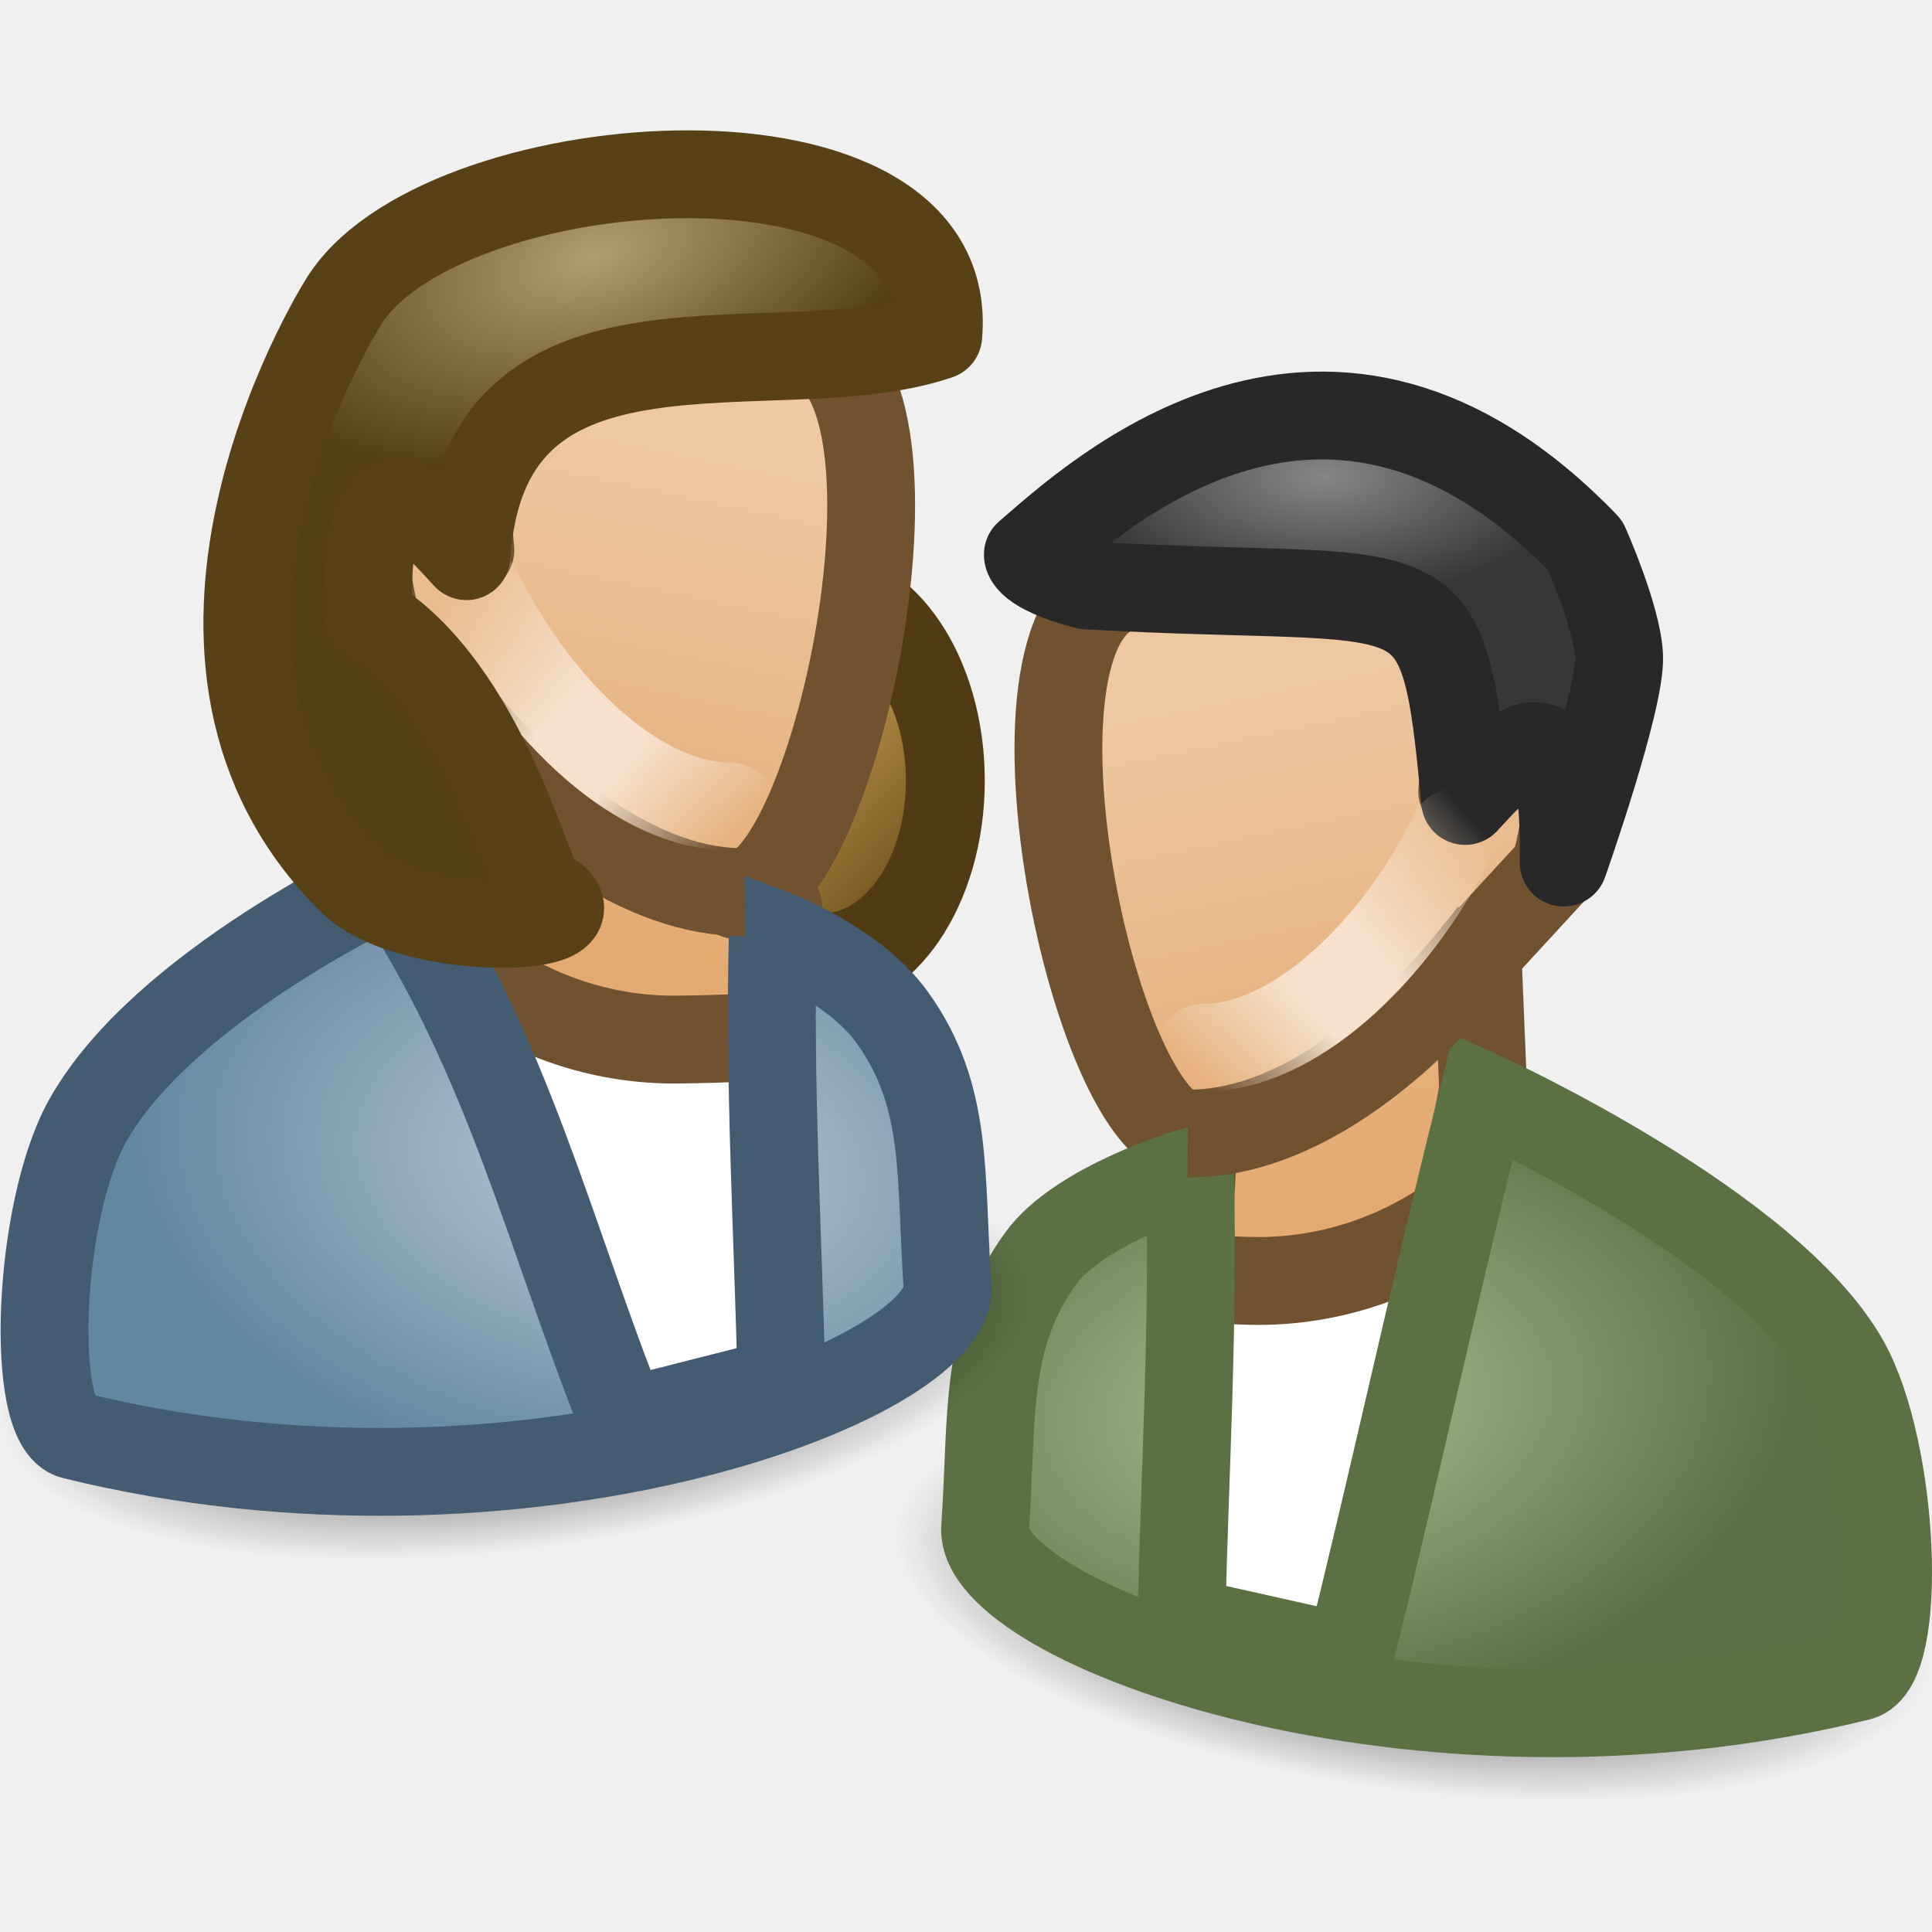
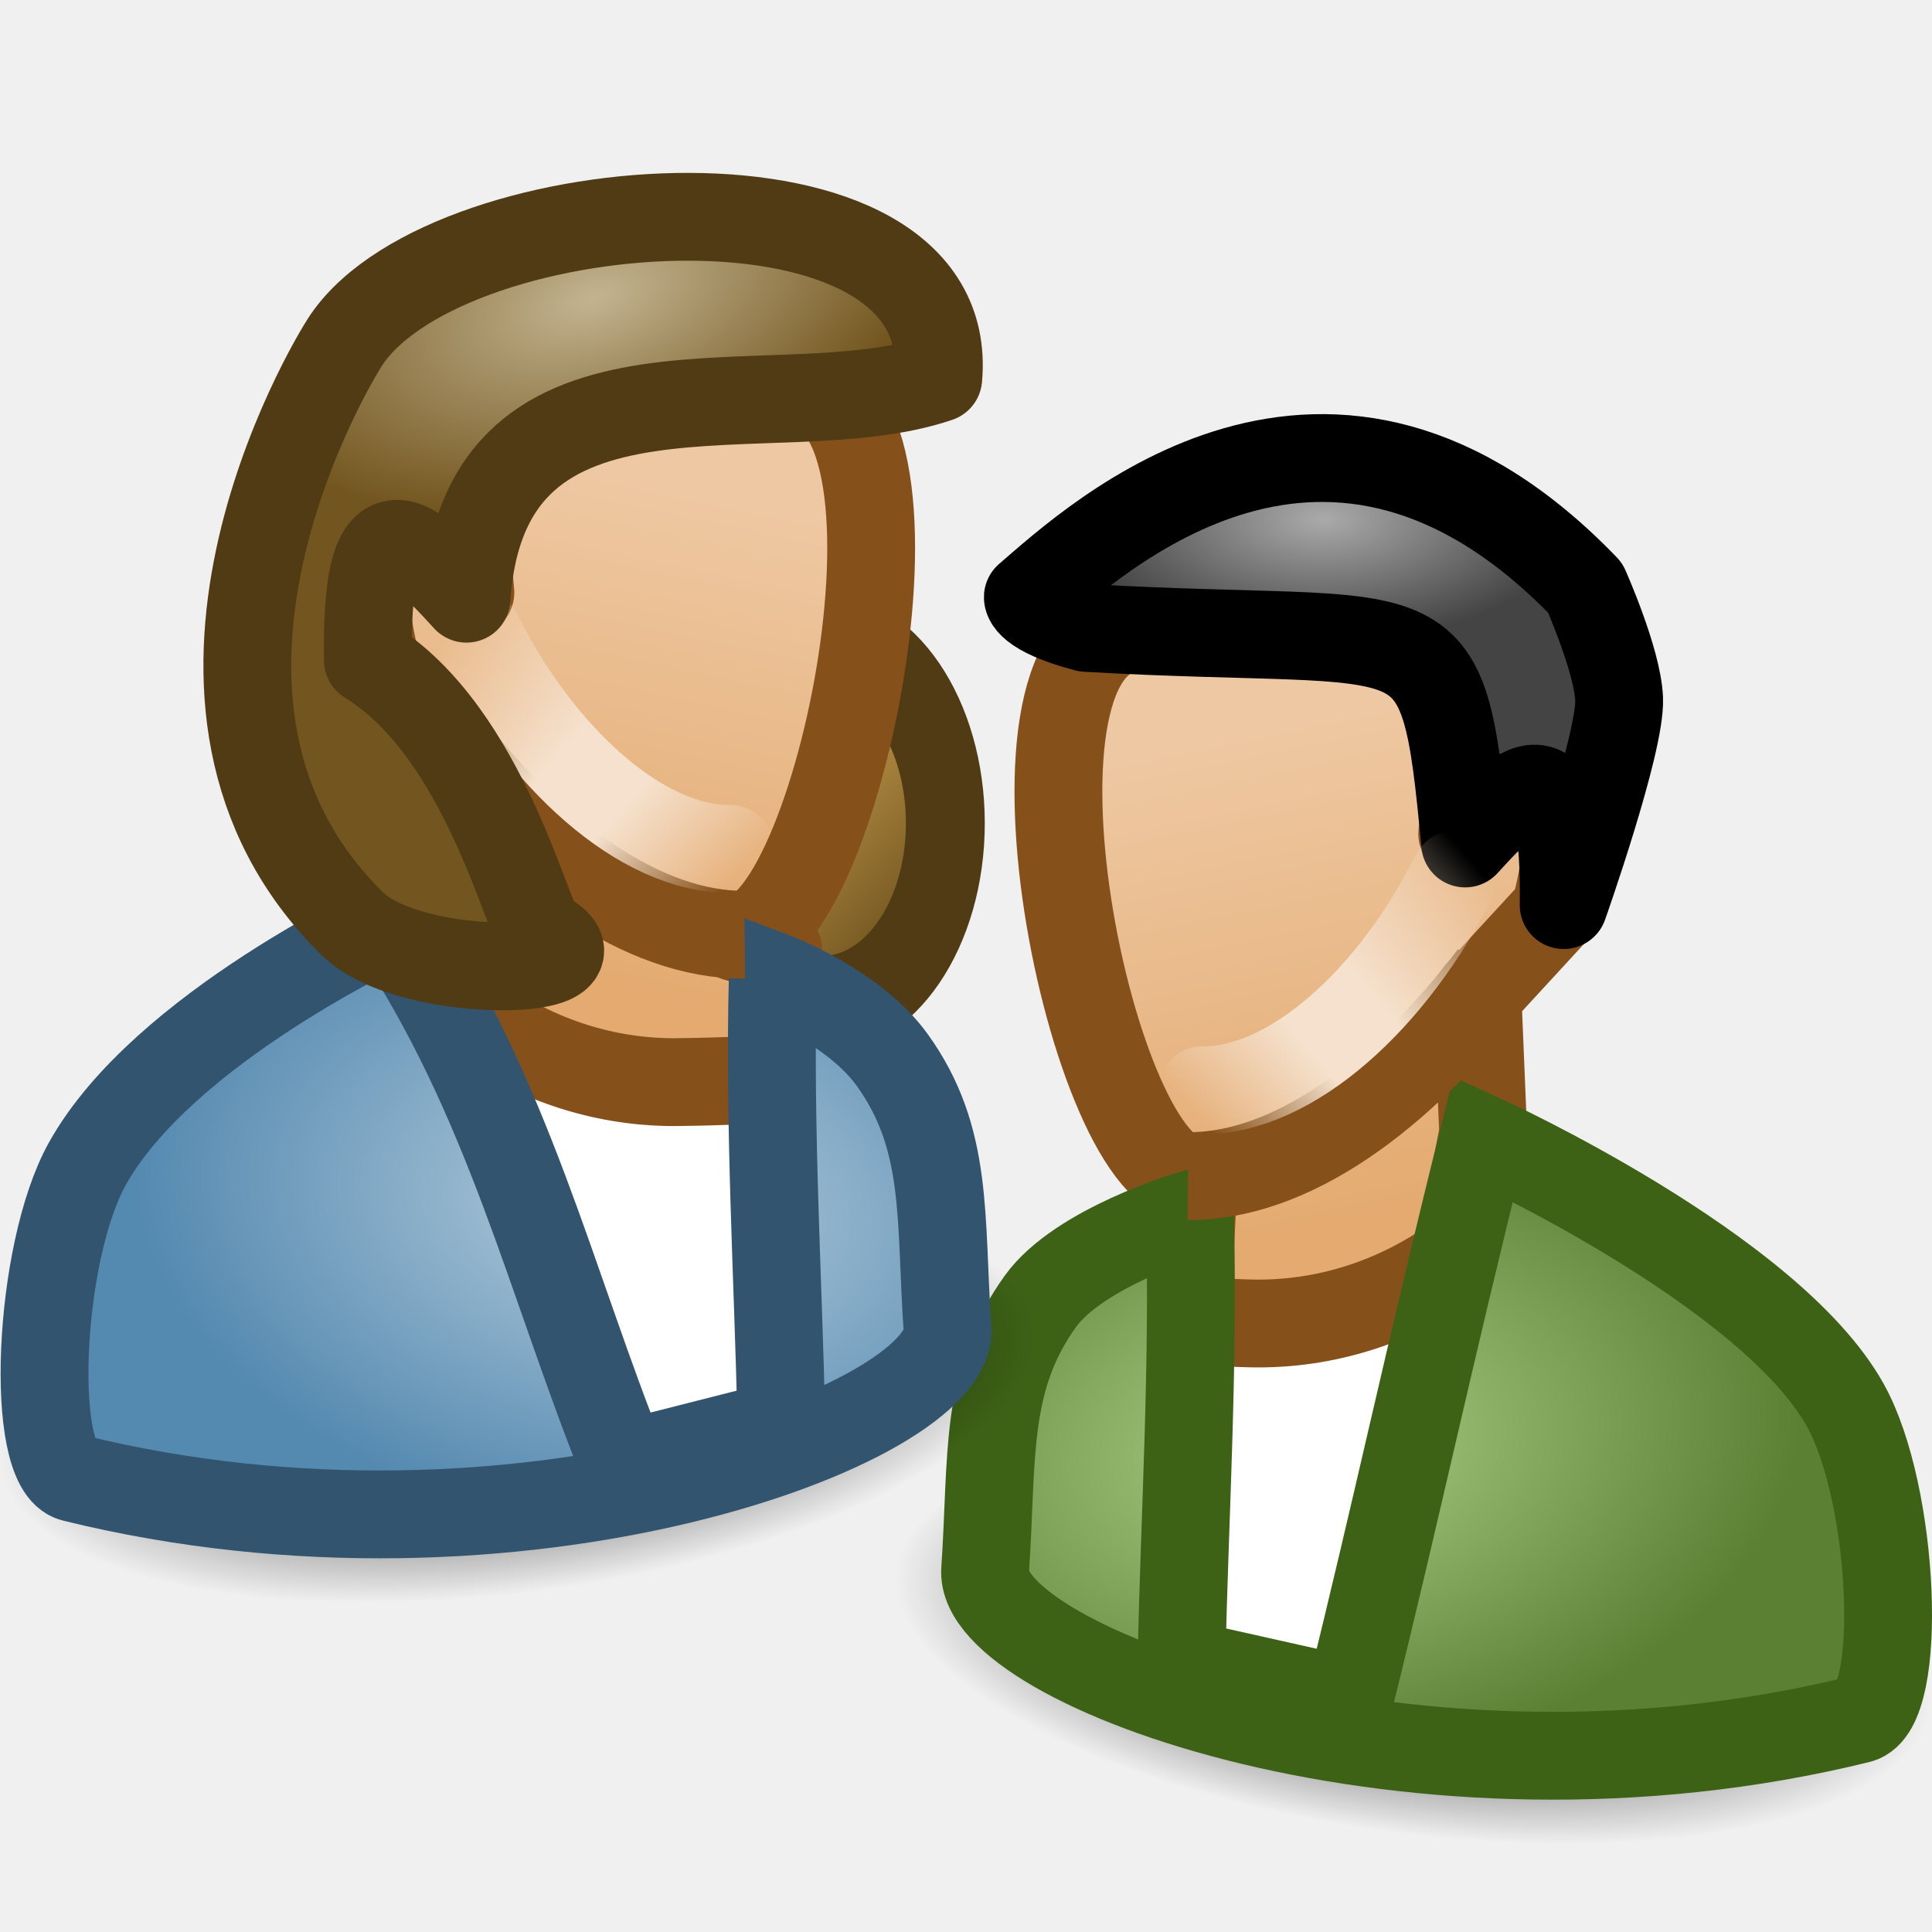
<svg xmlns="http://www.w3.org/2000/svg" xmlns:xlink="http://www.w3.org/1999/xlink" width="22" height="22" id="svg2816" version="1.0">
  <defs id="defs2818">
    <linearGradient id="linearGradient4277">
      <stop style="stop-color:#6f531e;stop-opacity:1;" offset="0" id="stop4279" />
      <stop style="stop-color:#d1a554;stop-opacity:1" offset="1" id="stop4281" />
    </linearGradient>
    <linearGradient id="linearGradient3748-0">
      <stop style="stop-color:#000000;stop-opacity:1;" offset="0" id="stop3750-2" />
      <stop style="stop-color:#000000;stop-opacity:0;" offset="1" id="stop3752-9" />
    </linearGradient>
    <linearGradient id="linearGradient3688-7">
      <stop style="stop-color:#e4aa70;stop-opacity:1" offset="0" id="stop3690-4" />
      <stop style="stop-color:#eec8a2;stop-opacity:1" offset="1" id="stop3692-2" />
    </linearGradient>
    <linearGradient id="linearGradient3704-1">
-       <stop style="stop-color:#bbcbd5;stop-opacity:1" offset="0" id="stop3706-9" />
-       <stop style="stop-color:#6487a0;stop-opacity:1" offset="1" id="stop3708-6" />
+       <stop style="stop-color:#b4ccdc;stop-opacity:1" offset="0" id="stop3706-9" />
+       <stop style="stop-color:#5489b0;stop-opacity:1" offset="1" id="stop3708-6" />
    </linearGradient>
    <linearGradient id="linearGradient3734-6">
      <stop style="stop-color:#f5e1cd;stop-opacity:0;" offset="0" id="stop3736-63" />
      <stop id="stop3744-7" offset="0.344" style="stop-color:#f5e1cd;stop-opacity:1;" />
      <stop id="stop3742-1" offset="0.565" style="stop-color:#f5e1cd;stop-opacity:1;" />
      <stop style="stop-color:#f5e1cd;stop-opacity:0;" offset="1" id="stop3738-3" />
    </linearGradient>
    <linearGradient id="linearGradient3748-0-1">
      <stop style="stop-color:#000000;stop-opacity:1;" offset="0" id="stop3750-2-9" />
      <stop style="stop-color:#000000;stop-opacity:0;" offset="1" id="stop3752-9-3" />
    </linearGradient>
    <linearGradient xlink:href="#linearGradient3688-7-7" id="linearGradient3880-5-7" gradientUnits="userSpaceOnUse" x1="25.4" y1="27.961" x2="22.039" y2="11.961" />
    <linearGradient id="linearGradient3688-7-7">
      <stop style="stop-color:#e4aa70;stop-opacity:1" offset="0" id="stop3690-4-2" />
      <stop style="stop-color:#eec8a2;stop-opacity:1" offset="1" id="stop3692-2-3" />
    </linearGradient>
    <radialGradient xlink:href="#linearGradient3704-1-2" id="radialGradient3882-2-4" gradientUnits="userSpaceOnUse" gradientTransform="matrix(8.650273e-2,0.6935393,-1.076567,0.1342765,65.55662,8.786317)" cx="30.134" cy="39.571" fx="30.134" fy="39.571" r="15.311" />
    <linearGradient id="linearGradient3704-1-2">
-       <stop style="stop-color:#abbe96;stop-opacity:1" offset="0" id="stop3706-9-4" />
-       <stop style="stop-color:#5a6f45;stop-opacity:1" offset="1" id="stop3708-6-0" />
+       <stop style="stop-color:#abce86;stop-opacity:1" offset="0" id="stop3706-9-4" />
+       <stop style="stop-color:#5b8034;stop-opacity:1" offset="1" id="stop3708-6-0" />
    </linearGradient>
    <radialGradient xlink:href="#linearGradient3659-1-4" id="radialGradient3884-1-1" gradientUnits="userSpaceOnUse" gradientTransform="matrix(3.8615435e-8,0.3921196,-0.8071792,7.9489976e-8,31.75391,-5.744843)" cx="26.266" cy="6.602" fx="26.266" fy="6.602" r="10.198" />
    <linearGradient id="linearGradient3659-1-4">
-       <stop style="stop-color:#868686;stop-opacity:1" offset="0" id="stop3661-7-8" />
-       <stop style="stop-color:#373737;stop-opacity:1" offset="1" id="stop3663-8-7" />
+       <stop style="stop-color:#aaaaaa;stop-opacity:1" offset="0" id="stop3661-7-8" />
+       <stop style="stop-color:#444444;stop-opacity:1" offset="1" id="stop3663-8-7" />
    </linearGradient>
    <linearGradient id="linearGradient3734-6-3">
      <stop style="stop-color:#f5e1cd;stop-opacity:0;" offset="0" id="stop3736-63-2" />
      <stop id="stop3744-7-6" offset="0.344" style="stop-color:#f5e1cd;stop-opacity:1;" />
      <stop id="stop3742-1-1" offset="0.565" style="stop-color:#f5e1cd;stop-opacity:1;" />
      <stop style="stop-color:#f5e1cd;stop-opacity:0;" offset="1" id="stop3738-3-8" />
    </linearGradient>
    <linearGradient y2="17.298" x2="31.238" y1="25.369" x1="21.955" gradientUnits="userSpaceOnUse" id="linearGradient4156" xlink:href="#linearGradient3734-6-3" gradientTransform="translate(0,-1.58262)" />
    <linearGradient id="linearGradient3659-1-6">
-       <stop style="stop-color:#b29e71;stop-opacity:1" offset="0" id="stop3661-7-1" />
-       <stop style="stop-color:#554016;stop-opacity:1" offset="1" id="stop3663-8-2" />
+       <stop style="stop-color:#c3b491;stop-opacity:1" offset="0" id="stop3661-7-1" />
+       <stop style="stop-color:#73561f;stop-opacity:1" offset="1" id="stop3663-8-2" />
    </linearGradient>
    <radialGradient xlink:href="#linearGradient3748-0-1" id="radialGradient4304" gradientUnits="userSpaceOnUse" gradientTransform="matrix(1,0,0,0.4361702,0,25.24126)" cx="26.466" cy="44.768" fx="26.466" fy="44.768" r="18.991" />
    <linearGradient xlink:href="#linearGradient4277" id="linearGradient2476" gradientUnits="userSpaceOnUse" x1="20.5" y1="27.071" x2="16.929" y2="22.929" />
    <radialGradient xlink:href="#linearGradient3748-0" id="radialGradient2478" gradientUnits="userSpaceOnUse" gradientTransform="matrix(1,0,0,0.4361702,0,25.24126)" cx="26.466" cy="44.768" fx="26.466" fy="44.768" r="18.991" />
    <linearGradient xlink:href="#linearGradient3688-7" id="linearGradient2480" gradientUnits="userSpaceOnUse" x1="25.4" y1="27.961" x2="22.039" y2="11.961" />
    <radialGradient xlink:href="#linearGradient3704-1" id="radialGradient2482" gradientUnits="userSpaceOnUse" gradientTransform="matrix(8.650273e-2,0.6935393,-1.076567,0.1342765,65.55662,8.786317)" cx="30.134" cy="39.571" fx="30.134" fy="39.571" r="15.311" />
    <linearGradient xlink:href="#linearGradient3734-6" id="linearGradient2484" gradientUnits="userSpaceOnUse" x1="21.955" y1="25.369" x2="31.238" y2="17.298" gradientTransform="translate(0,-1.58262)" />
    <radialGradient xlink:href="#linearGradient3659-1-6" id="radialGradient2486" gradientUnits="userSpaceOnUse" gradientTransform="matrix(-0.9339439,0.2984272,-0.1569936,-0.4913199,28.35788,9.039141)" cx="13.147" cy="8.057" fx="13.147" fy="8.057" r="9.175" />
  </defs>
  <g id="layer1">
-     <g id="g3258" transform="matrix(0.4580879,0,0,0.4580879,-1.32766e-4,-1.014227)">
+     <g id="g3258" transform="matrix(0.4580879,0,0,0.4580879,-1.32766e-4,-0.5299604)">
      <g transform="matrix(0.7578167,0,0,0.7578167,12.87453,10.61053)" id="g3756-2-4">
        <path style="fill:url(#radialGradient4304);fill-opacity:1;fill-rule:nonzero;stroke:none;stroke-width:1;marker:none;visibility:visible;display:inline;overflow:visible;enable-background:accumulate" id="path3746-7-1" d="M 45.457,44.768 A 18.991,8.283 0 1 1 7.475,44.768 A 18.991,8.283 0 1 1 45.457,44.768 z" transform="matrix(0.8927499,0.1263558,-0.1337654,0.7581687,11.72089,4.008619)" />
        <path style="fill:#ffffff;stroke:none" d="M 21.07,30.548 L 30.869,30.346 L 26.328,43.092 L 20.868,41.457 L 21.07,30.548 L 21.07,30.548 z" id="path3619-1-9" />
-         <path style="fill:url(#linearGradient3880-5-7);fill-opacity:1;stroke:#705130;stroke-width:2.881px;stroke-linecap:butt;stroke-linejoin:round;stroke-opacity:1" d="M 20.351,8.126 C 15.083,8.126 18.842,26.336 22.163,26.189 L 21.932,30.783 C 22.509,30.878 23.688,30.939 24.288,30.939 C 26.718,30.939 28.998,30.132 30.882,28.751 L 31.663,24.689 L 31.476,20.158 L 34.007,17.408 C 34.007,17.408 34.881,14.498 34.007,13.564 C 33.661,13.194 32.476,13.47 32.476,13.47 L 30.976,14.876 C 30.976,14.876 31.272,12.135 30.882,10.845 C 30.571,9.817 29.124,8.467 28.052,8.43 L 19.351,8.126 L 20.351,8.126 z" id="path2842-9-1" />
-         <path style="fill:url(#radialGradient3882-2-4);fill-opacity:1;stroke:#5b7143;stroke-width:2.881px;stroke-linecap:butt;stroke-linejoin:miter;stroke-opacity:1" d="M 15.326,39.03 C 15.113,42.132 29.399,47.524 43.995,43.922 C 45.46,43.561 45.17,36.542 43.542,33.619 C 41.058,29.16 31.661,24.88 31.661,24.88 C 29.807,32.329 28.86,36.89 27.264,43.321 L 21.762,42.09 C 21.881,37.014 22.168,32.444 22.047,27.368 C 22.047,27.368 18.411,28.444 17.141,30.208 C 15.275,32.801 15.577,35.372 15.326,39.03 L 15.326,39.03 z" id="path2840-7-7" />
-         <path style="fill:none;stroke:#705130;stroke-width:2.881px;stroke-linecap:butt;stroke-linejoin:miter;stroke-opacity:1" d="M 21.979,26.103 C 25.297,26.13 28.931,23.535 31.98,19.537" id="path3623-0-7" />
-         <path style="fill:url(#radialGradient3884-1-1);fill-opacity:1;stroke:#282828;stroke-width:2.881px;stroke-linecap:butt;stroke-linejoin:round;stroke-opacity:1" d="M 18.646,8.122 C 16.684,7.606 16.727,7.112 16.727,7.112 C 18.977,5.174 26.596,-1.931 35.01,6.809 C 35.01,6.809 36.067,9.179 36.122,10.446 C 36.183,11.891 34.303,17.214 34.303,17.214 C 34.374,12.032 33.129,12.924 31.071,15.193 C 30.315,7.122 30.142,8.786 18.646,8.122 z" id="path3621-6-0" />
+         <path style="fill:url(#linearGradient3880-5-7);fill-opacity:1;stroke:#86501a;stroke-width:2.881px;stroke-linecap:butt;stroke-linejoin:round;stroke-opacity:1" d="M 20.351,8.126 C 15.083,8.126 18.842,26.336 22.163,26.189 L 21.932,30.783 C 22.509,30.878 23.688,30.939 24.288,30.939 C 26.718,30.939 28.998,30.132 30.882,28.751 L 31.663,24.689 L 31.476,20.158 L 34.007,17.408 C 34.007,17.408 34.881,14.498 34.007,13.564 C 33.661,13.194 32.476,13.47 32.476,13.47 L 30.976,14.876 C 30.976,14.876 31.272,12.135 30.882,10.845 C 30.571,9.817 29.124,8.467 28.052,8.43 L 19.351,8.126 L 20.351,8.126 z" id="path2842-9-1" />
+         <path style="fill:url(#radialGradient3882-2-4);fill-opacity:1;stroke:#3d6216;stroke-width:2.881px;stroke-linecap:butt;stroke-linejoin:miter;stroke-opacity:1" d="M 15.326,39.03 C 15.113,42.132 29.399,47.524 43.995,43.922 C 45.46,43.561 45.17,36.542 43.542,33.619 C 41.058,29.16 31.661,24.88 31.661,24.88 C 29.807,32.329 28.86,36.89 27.264,43.321 L 21.762,42.09 C 21.881,37.014 22.168,32.444 22.047,27.368 C 22.047,27.368 18.411,28.444 17.141,30.208 C 15.275,32.801 15.577,35.372 15.326,39.03 L 15.326,39.03 z" id="path2840-7-7" />
+         <path style="fill:none;stroke:#86501a;stroke-width:2.881px;stroke-linecap:butt;stroke-linejoin:miter;stroke-opacity:1" d="M 21.979,26.103 C 25.297,26.13 28.931,23.535 31.98,19.537" id="path3623-0-7" />
+         <path style="fill:url(#radialGradient3884-1-1);fill-opacity:1;stroke:#000000;stroke-width:2.881px;stroke-linecap:butt;stroke-linejoin:round;stroke-opacity:1" d="M 18.646,8.122 C 16.684,7.606 16.727,7.112 16.727,7.112 C 18.977,5.174 26.596,-1.931 35.01,6.809 C 35.01,6.809 36.067,9.179 36.122,10.446 C 36.183,11.891 34.303,17.214 34.303,17.214 C 34.374,12.032 33.129,12.924 31.071,15.193 C 30.315,7.122 30.142,8.786 18.646,8.122 z" id="path3621-6-0" />
        <path style="fill:none;stroke:url(#linearGradient4156);stroke-width:2.881px;stroke-linecap:round;stroke-linejoin:miter;stroke-opacity:1" d="M 22.455,23.287 C 25.349,23.314 28.695,20.315 30.738,16.216" id="path3623-5-2-8" />
      </g>
      <g transform="translate(-7.1470787e-2,-0.4365928)" id="g2465">
        <path style="fill:url(#linearGradient2476);fill-opacity:1;stroke:#503b14;stroke-width:1.961;stroke-linecap:round;stroke-linejoin:round;marker:none;stroke-miterlimit:4;stroke-dasharray:none;stroke-dashoffset:0;stroke-opacity:1;visibility:visible;display:inline;overflow:visible;enable-background:accumulate" id="path4275" d="M 23.571,22.929 A 3.071,3.643 0 1 1 17.429,22.929 A 3.071,3.643 0 1 1 23.571,22.929 z" transform="matrix(1,0,0,1.239168,0,-6.355048)" />
        <g id="g3756-2" transform="matrix(-0.7578167,0,0,0.7578167,35.23879,5.0475)">
          <path transform="matrix(0.8942005,0.1263558,-0.1339828,0.7581687,11.71983,4.008619)" d="M 45.457,44.768 A 18.991,8.283 0 1 1 7.475,44.768 A 18.991,8.283 0 1 1 45.457,44.768 z" id="path3746-7" style="fill:url(#radialGradient2478);fill-opacity:1;fill-rule:nonzero;stroke:none;stroke-width:1;marker:none;visibility:visible;display:inline;overflow:visible;enable-background:accumulate" />
          <path id="path3619-1" d="M 21.07,30.548 L 30.869,30.346 L 25.42,43.175 L 20.868,41.457 L 21.07,30.548 L 21.07,30.548 z" style="fill:#ffffff;stroke:none" />
-           <path id="path2842-9" d="M 20.451,8.027 C 15.183,8.027 18.942,26.336 22.263,26.189 L 20.878,26.595 L 20.695,30.783 C 21.272,30.878 23.688,30.939 24.288,30.939 C 26.718,30.939 28.998,30.132 30.882,28.751 L 31.663,24.689 L 31.476,20.158 L 34.007,17.408 C 34.007,17.408 34.881,14.498 34.007,13.564 C 33.661,13.194 32.476,13.47 32.476,13.47 L 30.976,14.876 C 30.976,14.876 31.272,12.135 30.882,10.845 C 30.571,9.817 29.124,8.467 28.052,8.43 L 19.351,8.126 L 20.451,8.027 z" style="fill:url(#linearGradient2480);fill-opacity:1;stroke:#705130;stroke-width:2.881px;stroke-linecap:butt;stroke-linejoin:round;stroke-opacity:1" />
-           <path id="path2840-7" d="M 15.326,39.03 C 15.113,42.132 29.399,47.524 43.995,43.922 C 45.46,43.561 45.17,36.542 43.542,33.619 C 41.058,29.16 33.558,25.705 33.558,25.705 C 29.721,31.416 28.34,37.535 25.944,43.486 L 20.772,42.172 C 20.891,37.097 21.178,32.526 21.058,27.451 C 21.058,27.451 18.411,28.444 17.141,30.208 C 15.275,32.801 15.577,35.372 15.326,39.03 L 15.326,39.03 z" style="fill:url(#radialGradient2482);fill-opacity:1;stroke:#435c71;stroke-width:2.881px;stroke-linecap:butt;stroke-linejoin:miter;stroke-opacity:1" />
-           <path id="path3623-0" d="M 21.979,26.103 C 25.297,26.13 28.931,23.535 31.98,19.537" style="fill:none;stroke:#705130;stroke-width:2.881px;stroke-linecap:butt;stroke-linejoin:miter;stroke-opacity:1" />
+           <path id="path2842-9" d="M 20.451,8.027 C 15.183,8.027 18.942,26.336 22.263,26.189 L 20.878,26.595 L 20.695,30.783 C 21.272,30.878 23.688,30.939 24.288,30.939 C 26.718,30.939 28.998,30.132 30.882,28.751 L 31.663,24.689 L 31.476,20.158 L 34.007,17.408 C 34.007,17.408 34.881,14.498 34.007,13.564 C 33.661,13.194 32.476,13.47 32.476,13.47 L 30.976,14.876 C 30.976,14.876 31.272,12.135 30.882,10.845 C 30.571,9.817 29.124,8.467 28.052,8.43 L 19.351,8.126 L 20.451,8.027 z" style="fill:url(#linearGradient2480);fill-opacity:1;stroke:#86501a;stroke-width:2.881px;stroke-linecap:butt;stroke-linejoin:round;stroke-opacity:1" />
+           <path id="path2840-7" d="M 15.326,39.03 C 15.113,42.132 29.399,47.524 43.995,43.922 C 45.46,43.561 45.17,36.542 43.542,33.619 C 41.058,29.16 33.558,25.705 33.558,25.705 C 29.721,31.416 28.34,37.535 25.944,43.486 L 20.772,42.172 C 20.891,37.097 21.178,32.526 21.058,27.451 C 21.058,27.451 18.411,28.444 17.141,30.208 C 15.275,32.801 15.577,35.372 15.326,39.03 L 15.326,39.03 z" style="fill:url(#radialGradient2482);fill-opacity:1;stroke:#32546e;stroke-width:2.881px;stroke-linecap:butt;stroke-linejoin:miter;stroke-opacity:1" />
+           <path id="path3623-0" d="M 21.979,26.103 C 25.297,26.13 28.931,23.535 31.98,19.537" style="fill:none;stroke:#86501a;stroke-width:2.881px;stroke-linecap:butt;stroke-linejoin:miter;stroke-opacity:1" />
          <path id="path3623-5-2" d="M 22.455,23.287 C 25.349,23.314 28.695,20.315 30.738,16.216" style="fill:none;stroke:url(#linearGradient2484);stroke-width:2.881px;stroke-linecap:round;stroke-linejoin:miter;stroke-opacity:1" />
        </g>
-         <path id="path3621-6-2" d="M 23.395,10.995 C 23.909,5.369 11.3,6.246 8.697,10.021 C 8.254,10.664 3.273,19.08 8.824,24.551 C 10.308,26.014 15.561,25.847 13.542,24.794 C 13.196,24.613 12.147,19.799 9.217,18.007 C 9.164,14.08 10.108,14.756 11.667,16.476 C 12.117,9.758 19.353,12.374 23.395,10.995 z" style="fill:url(#radialGradient2486);fill-opacity:1;stroke:#584116;stroke-width:2.183;stroke-linecap:butt;stroke-linejoin:round;stroke-miterlimit:4;stroke-dasharray:none;stroke-opacity:1" />
+         <path id="path3621-6-2" d="M 23.395,10.995 C 23.909,5.369 11.3,6.246 8.697,10.021 C 8.254,10.664 3.273,19.08 8.824,24.551 C 10.308,26.014 15.561,25.847 13.542,24.794 C 13.196,24.613 12.147,19.799 9.217,18.007 C 9.164,14.08 10.108,14.756 11.667,16.476 C 12.117,9.758 19.353,12.374 23.395,10.995 z" style="fill:url(#radialGradient2486);fill-opacity:1;stroke:#503b14;stroke-width:2.183px;stroke-linecap:butt;stroke-linejoin:round;stroke-opacity:1" />
      </g>
    </g>
  </g>
</svg>
